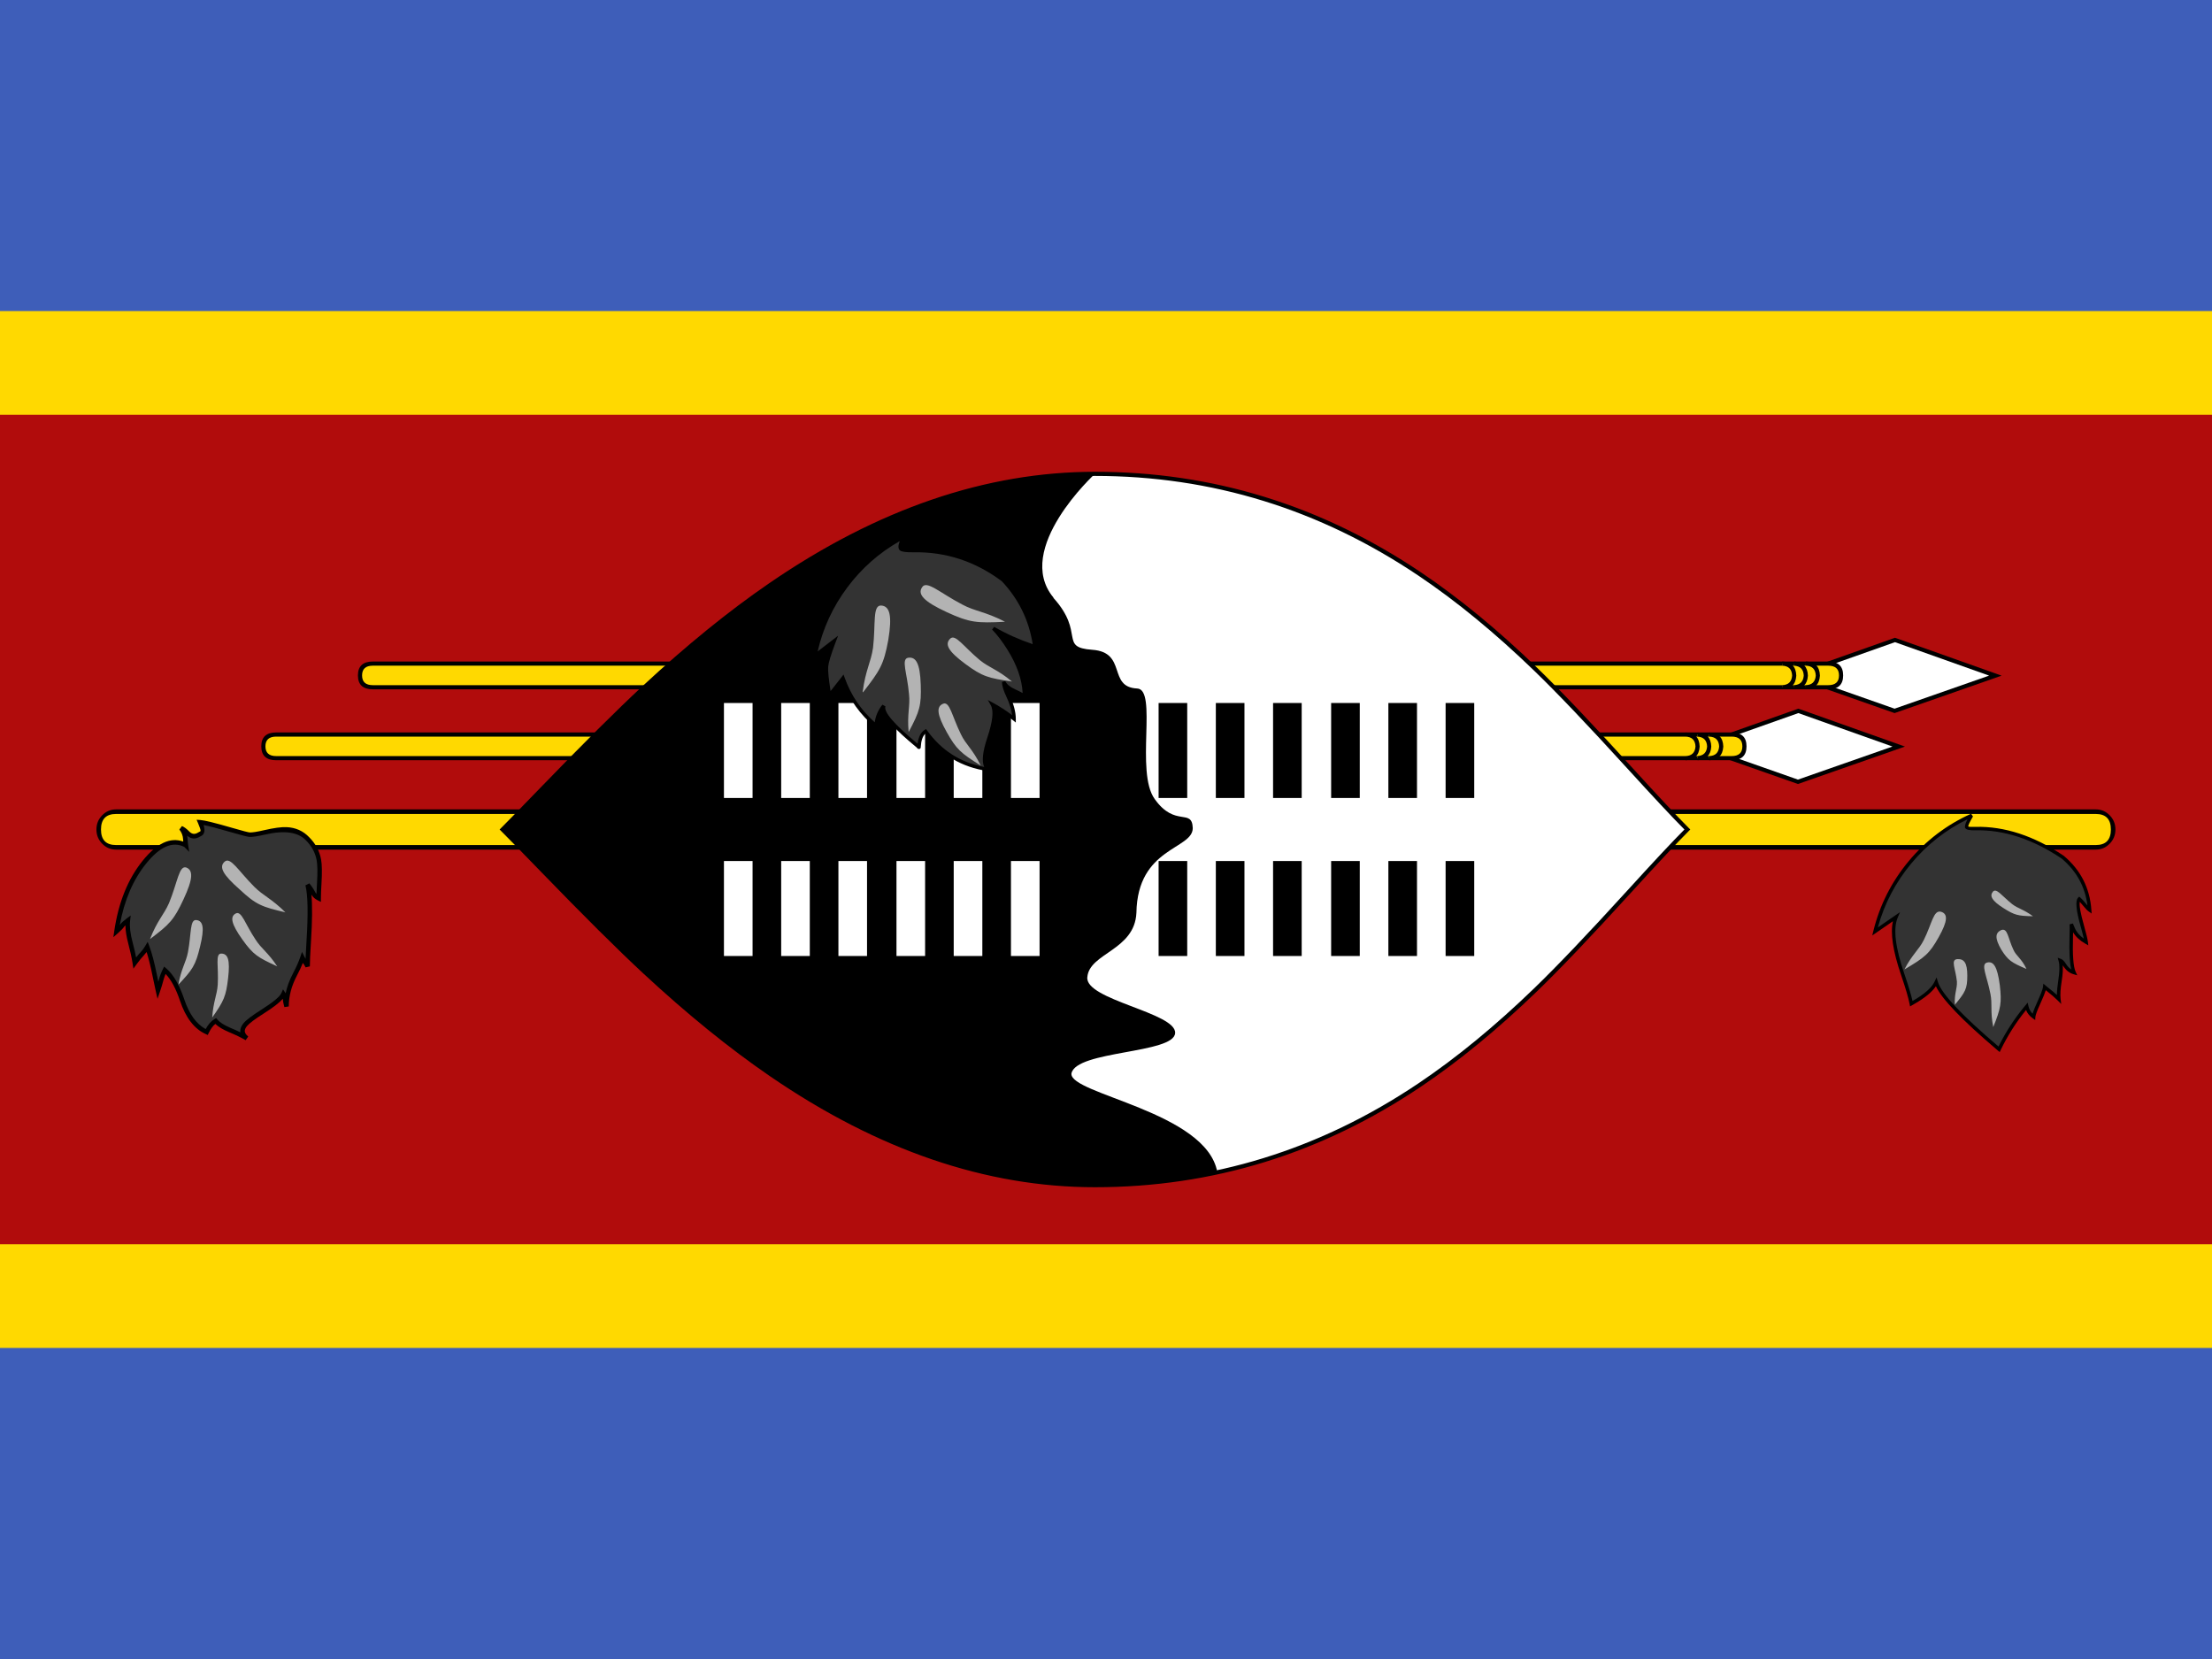
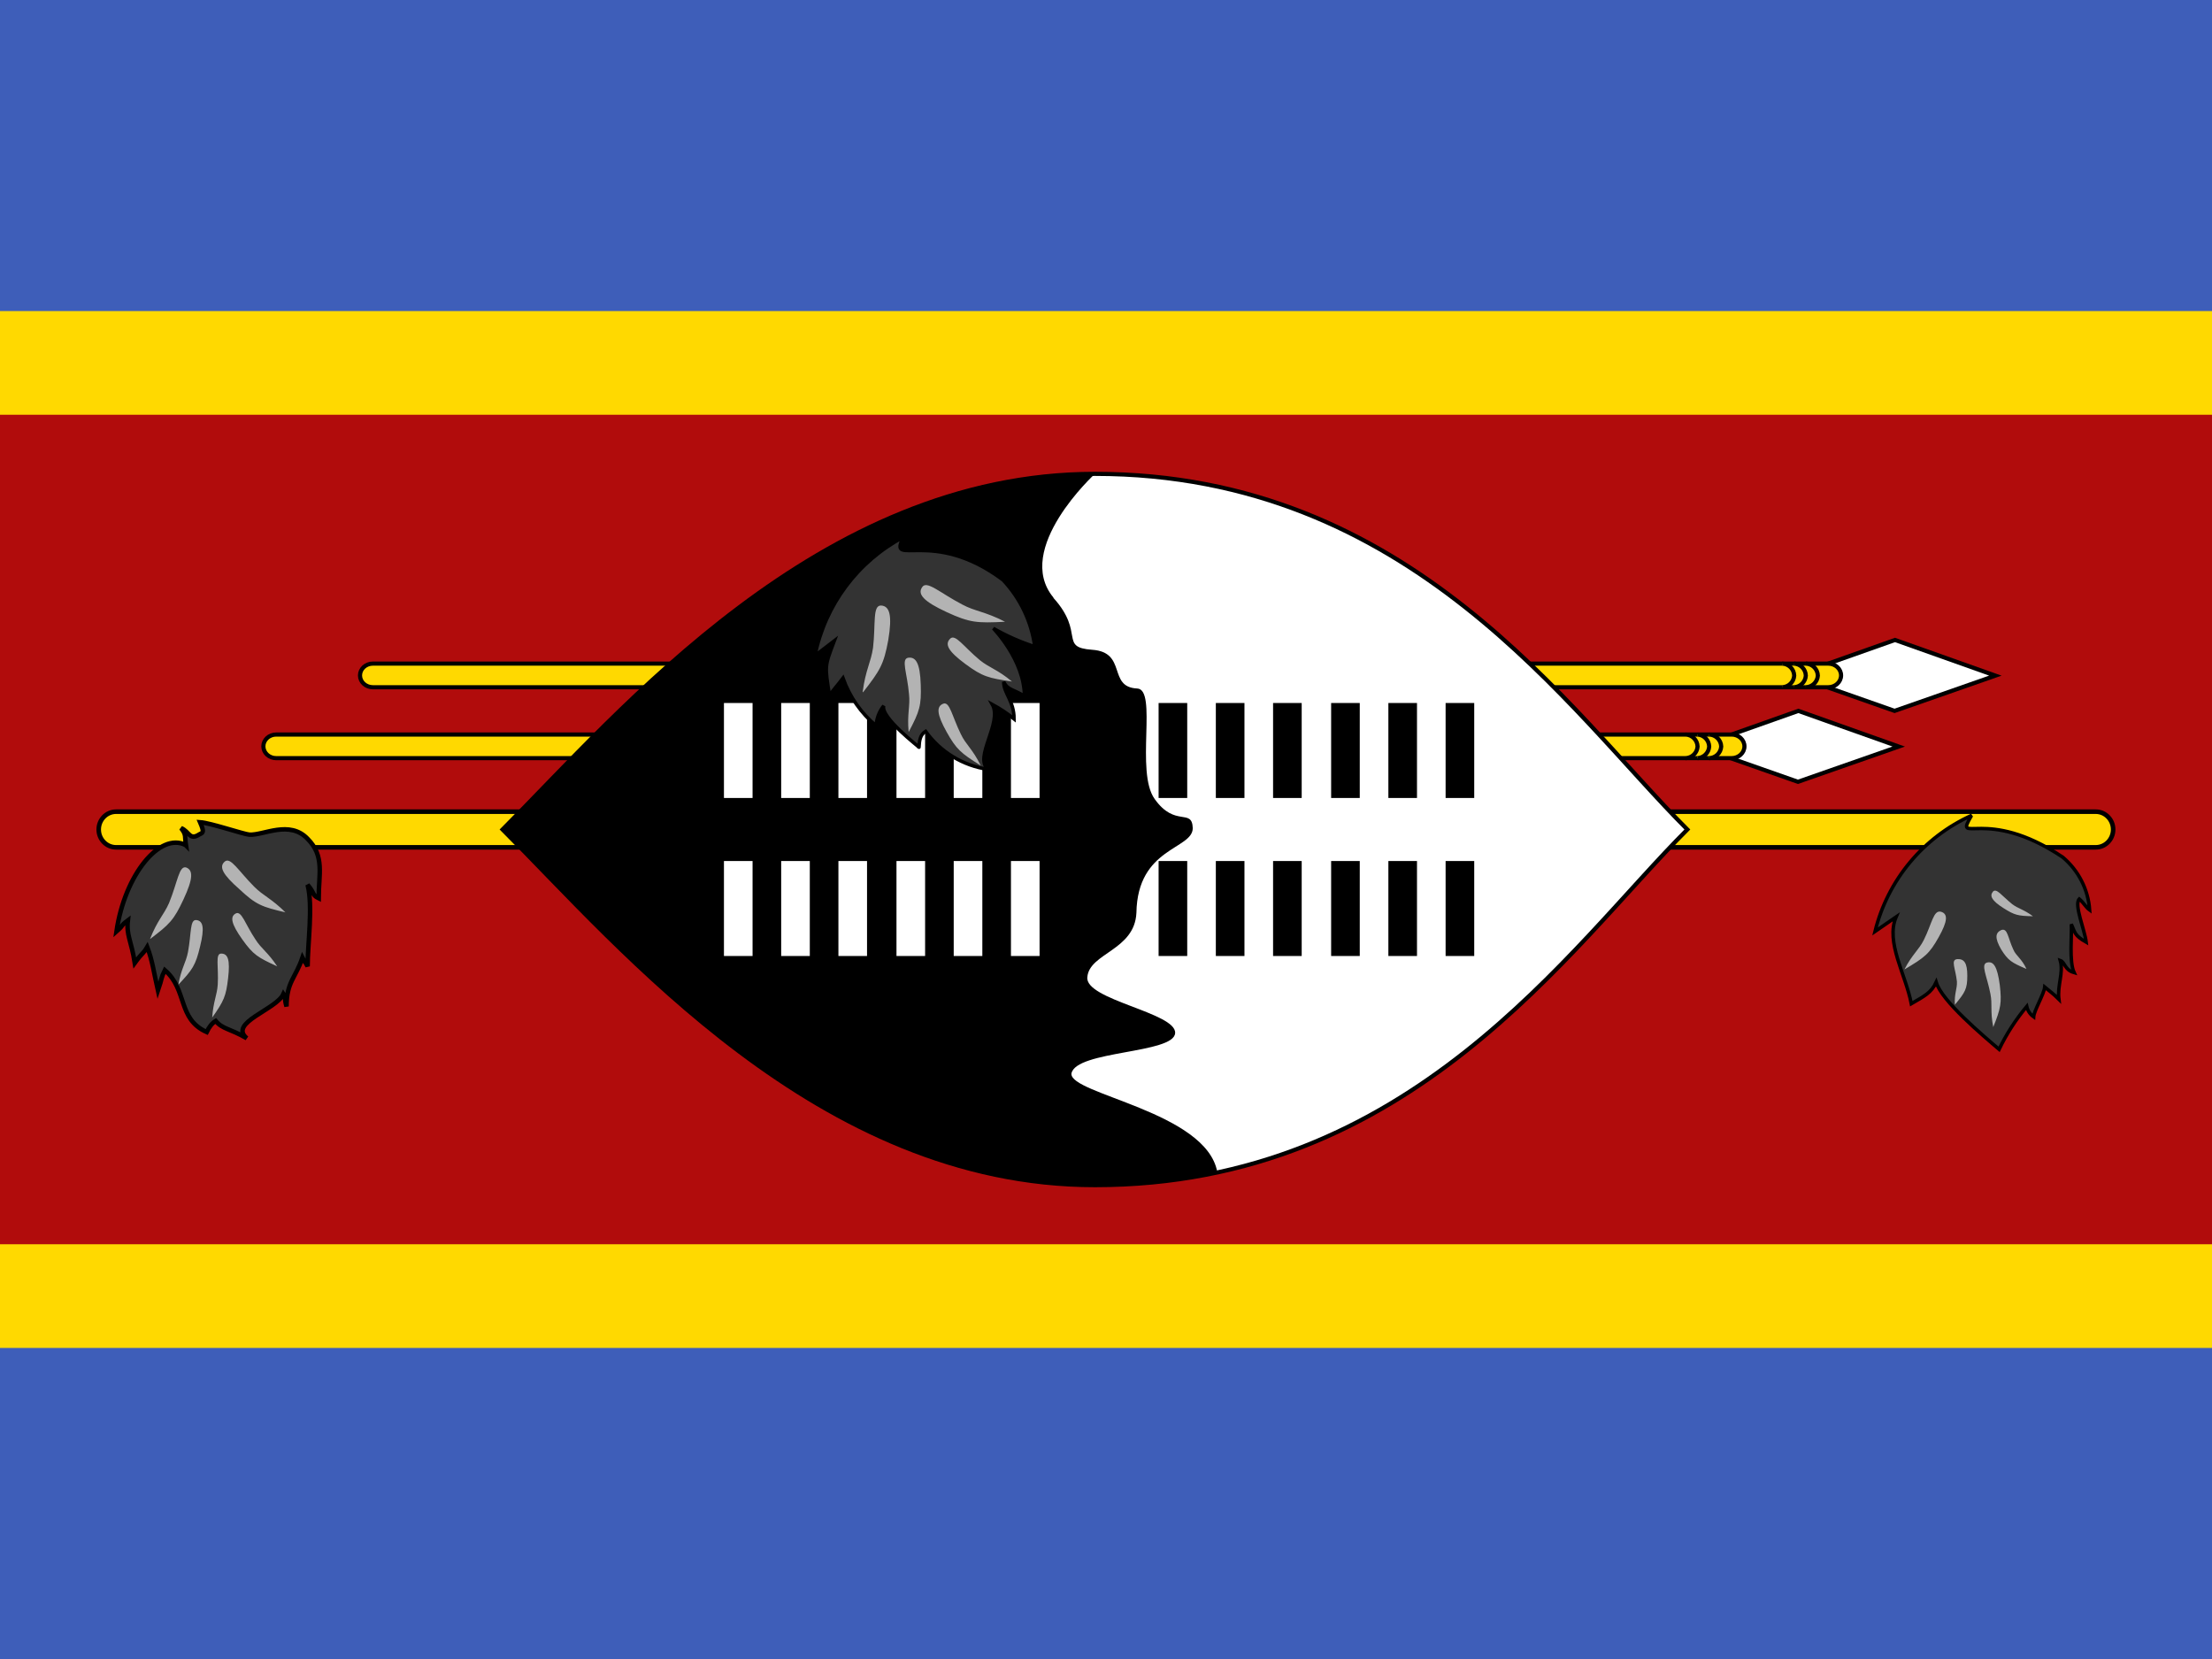
<svg xmlns="http://www.w3.org/2000/svg" id="flag-icons-sz" viewBox="0 0 640 480" width="16" height="12">
-   <defs />
-   <path fill="#3e5eb9" d="M0,0 L640,0 L640,480 L0,480 Z" />
-   <path fill="#ffd900" d="M0,90 L640,90 L640,390 L0,390 Z" />
-   <path fill="#b10c0c" d="M0,120 L640,120 L640,360 L0,360 Z" />
-   <path fill="#fff" d="M548.28,185.16 L519.12,195.48 L548.16,205.68 L577.32,195.48 Z" />
-   <path fill="#000" d="M548.28,184.523 L579.124,195.484 L548.16,206.316 L517.316,195.482 L548.08,184.594 Z M548.28,185.797 L520.924,195.478 L548.16,205.044 L575.516,195.476 L548.28,185.797 Z" />
-   <path fill="#ffd900" d="M107.88,192 L528.96,192 C531.015,192 532.68,193.531 532.68,195.42 L532.68,195.42 C532.68,197.309 531.015,198.84 528.96,198.84 L107.88,198.84 C105.826,198.84 104.16,197.309 104.16,195.42 L104.16,195.42 C104.16,193.531 105.826,192 107.88,192 Z" />
-   <path fill="#000" d="M107.88,191.4 L528.96,191.4 Q533.28,191.4 533.28,195.42 Q533.28,199.44 528.96,199.44 L107.88,199.44 Q103.56,199.44 103.56,195.42 Q103.56,191.4 107.88,191.4 Z M107.88,192.6 Q104.76,192.6 104.76,195.42 Q104.76,198.24 107.88,198.24 L528.96,198.24 Q532.08,198.24 532.08,195.42 Q532.08,192.6 528.96,192.6 Z" />
-   <path fill="#ffd900" d="M522.48,198.84 C524.332,198.782 525.837,197.329 525.96,195.48 C525.898,193.584 524.376,192.062 522.48,192 M519.12,198.84 C520.925,198.723 522.363,197.285 522.48,195.48 C522.422,193.628 520.969,192.123 519.12,192 M515.64,198.84 C517.492,198.782 518.997,197.329 519.12,195.48 C519.058,193.584 517.536,192.062 515.64,192" />
-   <path fill="#000" d="M515.621,198.24 Q518.326,198.156 518.519,195.47 Q518.413,192.691 515.62,192.6 L515.66,191.4 Q519.591,191.529 519.72,195.46 L519.721,195.49 L519.719,195.52 Q519.467,199.321 515.659,199.44 Z M522.461,198.24 Q525.166,198.156 525.359,195.47 Q525.253,192.691 522.46,192.6 L522.5,191.4 Q526.431,191.529 526.56,195.46 L526.561,195.49 L526.559,195.52 Q526.307,199.321 522.499,199.44 Z M519.081,198.241 Q521.697,198.072 521.879,195.47 Q521.781,192.778 519.08,192.599 L519.16,191.401 Q522.961,191.653 523.08,195.461 L523.081,195.49 L523.079,195.519 Q522.84,199.201 519.159,199.439 Z" />
-   <path fill="#fff" d="M520.32,205.68 L491.16,216 L520.2,226.2 L549.36,216 Z" />
-   <path fill="#000" d="M520.32,205.043 L551.164,216.004 L520.2,226.836 L489.356,216.002 L520.12,205.114 Z M520.32,206.317 L492.965,215.998 L520.2,225.564 L547.556,215.996 L520.32,206.317 Z" />
-   <path fill="#ffd900" d="M79.92,212.52 L501,212.52 C503.055,212.52 504.72,214.051 504.72,215.94 L504.72,215.94 C504.72,217.829 503.055,219.36 501,219.36 L79.92,219.36 C77.866,219.36 76.2,217.829 76.2,215.94 L76.2,215.94 C76.2,214.051 77.866,212.52 79.92,212.52 Z" />
-   <path fill="#000" d="M79.92,211.92 L501,211.92 Q505.32,211.92 505.32,215.94 Q505.32,219.96 501,219.96 L79.92,219.96 Q75.6,219.96 75.6,215.94 Q75.6,211.92 79.92,211.92 Z M79.92,213.12 Q76.8,213.12 76.8,215.94 Q76.8,218.76 79.92,218.76 L501,218.76 Q504.12,218.76 504.12,215.94 Q504.12,213.12 501,213.12 Z" />
-   <path fill="#ffd900" d="M494.52,219.36 C496.372,219.302 497.877,217.849 498,216 C497.938,214.104 496.416,212.582 494.52,212.52 M491.16,219.36 C492.965,219.243 494.403,217.805 494.52,216 C494.462,214.148 493.009,212.643 491.16,212.52 M487.68,219.36 C489.532,219.302 491.037,217.849 491.16,216 C491.098,214.104 489.576,212.582 487.68,212.52" />
-   <path fill="#000" d="M487.661,218.76 Q490.366,218.676 490.559,215.99 Q490.453,213.211 487.66,213.12 L487.7,211.92 Q491.631,212.049 491.76,215.98 L491.761,216.01 L491.759,216.04 Q491.507,219.841 487.699,219.96 Z M494.501,218.76 Q497.206,218.676 497.399,215.99 Q497.293,213.211 494.5,213.12 L494.54,211.92 Q498.471,212.049 498.6,215.98 L498.601,216.01 L498.599,216.04 Q498.347,219.841 494.539,219.96 Z M491.121,218.761 Q493.737,218.592 493.919,215.99 Q493.821,213.298 491.12,213.119 L491.2,211.921 Q495.001,212.173 495.12,215.981 L495.121,216.01 L495.119,216.039 Q494.88,219.721 491.199,219.959 Z" />
-   <path fill="#ffd900" d="M33.6,234.84 L606.36,234.84 C609.143,234.84 611.4,237.15 611.4,240 L611.4,240 C611.4,242.85 609.143,245.16 606.36,245.16 L33.6,245.16 C30.816,245.16 28.56,242.85 28.56,240 L28.56,240 C28.56,237.15 30.816,234.84 33.6,234.84 Z" />
-   <path fill="#000" d="M33.6,234.18 L606.36,234.18 Q608.726,234.18 610.396,235.89 Q612.06,237.594 612.06,240 Q612.06,242.406 610.396,244.11 Q608.726,245.82 606.36,245.82 L33.6,245.82 Q31.234,245.82 29.564,244.11 Q27.9,242.406 27.9,240 Q27.9,237.594 29.564,235.89 Q31.234,234.18 33.6,234.18 Z M33.6,235.5 Q29.22,235.5 29.22,240 Q29.22,244.5 33.6,244.5 L606.36,244.5 Q610.74,244.5 610.74,240 Q610.74,235.5 606.36,235.5 Z" />
-   <path fill="#fff" d="M488.2,240 C453.9,274.3 408.2,342.9 316.8,342.9 C236.8,342.9 179.7,274.3 145.4,240 C179.6,205.7 236.8,137.1 316.8,137.1 C408.2,137.1 453.9,205.7 488.2,240 Z" />
-   <path fill="#000" d="M488.624,240.424 Q483.32,245.728 471.753,258.433 Q454.661,277.207 444.665,286.859 Q427.629,303.309 411.104,314.418 Q367.846,343.5 316.8,343.5 Q269.621,343.5 222.756,311.367 Q205.118,299.273 186.15,281.672 Q175.104,271.422 156.458,252.165 Q148.554,244.002 144.976,240.424 L144.552,240.001 L144.975,239.576 Q148.472,236.069 156.191,228.085 Q174.821,208.814 185.877,198.541 Q204.867,180.893 222.538,168.76 Q269.52,136.5 316.8,136.5 Q367.846,136.5 411.104,165.582 Q427.628,176.691 444.665,193.141 Q454.661,202.793 471.753,221.567 Q483.32,234.272 488.624,239.576 L489.049,240 Z M487.353,240 Q482.002,234.607 470.866,222.375 Q453.8,203.63 443.831,194.004 Q426.871,177.628 410.435,166.578 Q367.48,137.7 316.8,137.7 Q269.892,137.7 223.217,169.749 Q205.619,181.833 186.693,199.42 Q175.662,209.671 157.054,228.919 Q149.778,236.445 146.247,239.999 Q149.859,243.626 157.32,251.33 Q175.944,270.564 186.966,280.792 Q205.87,298.334 223.435,310.377 Q269.992,342.3 316.8,342.3 Q367.48,342.3 410.435,313.422 Q426.871,302.372 443.831,285.996 Q453.8,276.37 470.866,257.625 Q482.002,245.393 487.353,240 Z" />
-   <path d="M304.8,173 C314,183.2 306.3,187.3 316,188 C326.2,188.7 320.4,198.8 329,199.2 C335,199.4 328.4,223.4 334.1,231.2 C340,239.5 344.9,233.7 345.1,239.6 C345.1,245.8 329.1,245.1 328.8,264.1 C328.3,275 315.2,275.7 314.6,282.7 C313.8,289.3 340.4,293 340,298.9 C339.7,304.9 311.3,303.9 310,310.6 C309.4,316.6 349,321.6 352.2,339.1 C346.2,341.1 329.5,342.8 316.8,342.9 C236.8,342.9 179.7,274.3 145.4,239.9 C179.7,205.7 236.8,137.1 316.8,137.1 C316.8,137.1 293.1,158.8 304.8,172.9 Z" />
-   <path id="sz-b" fill="#fff" d="M209.46,230.88 L209.46,203.4 L217.74,203.4 L217.74,230.88 Z M234.3,203.4 L234.3,230.88 L226.02,230.88 L226.02,203.4 Z M250.86,203.4 L250.86,230.88 L242.58,230.88 L242.58,203.4 Z" />
-   <path fill="#fff" d="M209.46,276.6 L209.46,249.12 L217.74,249.12 L217.74,276.6 Z M234.3,249.12 L234.3,276.6 L226.02,276.6 L226.02,249.12 Z M250.86,249.12 L250.86,276.6 L242.58,276.6 L242.58,249.12 Z" />
-   <path fill="#fff" d="M259.38,230.88 L259.38,203.4 L267.66,203.4 L267.66,230.88 Z M284.22,203.4 L284.22,230.88 L275.94,230.88 L275.94,203.4 Z M300.78,203.4 L300.78,230.88 L292.5,230.88 L292.5,203.4 Z" />
-   <path fill="#fff" d="M259.38,276.6 L259.38,249.12 L267.66,249.12 L267.66,276.6 Z M284.22,249.12 L284.22,276.6 L275.94,276.6 L275.94,249.12 Z M300.78,249.12 L300.78,276.6 L292.5,276.6 L292.5,249.12 Z" />
-   <path fill="#000" d="M335.22,230.88 L335.22,203.4 L343.5,203.4 L343.5,230.88 Z M360.06,203.4 L360.06,230.88 L351.78,230.88 L351.78,203.4 Z M376.62,203.4 L376.62,230.88 L368.34,230.88 L368.34,203.4 Z" />
-   <path fill="#000" d="M335.22,276.6 L335.22,249.12 L343.5,249.12 L343.5,276.6 Z M360.06,249.12 L360.06,276.6 L351.78,276.6 L351.78,249.12 Z M376.62,249.12 L376.62,276.6 L368.34,276.6 L368.34,249.12 Z" />
-   <path fill="#000" d="M385.14,230.88 L385.14,203.4 L393.42,203.4 L393.42,230.88 Z M409.98,203.4 L409.98,230.88 L401.7,230.88 L401.7,203.4 Z M426.54,203.4 L426.54,230.88 L418.26,230.88 L418.26,203.4 Z" />
-   <path fill="#000" d="M385.14,276.6 L385.14,249.12 L393.42,249.12 L393.42,276.6 Z M409.98,249.12 L409.98,276.6 L401.7,276.6 L401.7,249.12 Z M426.54,249.12 L426.54,276.6 L418.26,276.6 L418.26,249.12 Z" />
-   <path fill="#333" d="M570.4,236 C565.2,244.9 574.4,233 596.8,248 A22 22 0 0 1 604.6,263.3 C603.6,262.6 602.7,261 601.6,260.1 C600,261.7 603.2,269.1 603.6,272.6 C600.1,270.6 600.4,269.8 599.3,267.4 C599.5,270.2 598.6,278.2 600.1,281.4 C597.3,280.6 597.5,278.4 596.1,277.9 C597.1,281.4 595.2,285.1 595.7,289.1 C594.1,287.5 592.3,286.2 591.6,285.6 C591.4,287.6 588.5,292.4 588.4,294.2 A5 5 0 0 1 586.4,291.2 A59 59 0 0 0 578.4,303.6 C573.7,299.6 561.8,289.6 560.2,284.2 C558.8,287.2 556.8,288.2 553,290.4 C551.4,282 545.5,272.6 548.6,265.3 L542.5,269.5 A50 50 0 0 1 570.5,235.9 Z" />
-   <path fill="#000" d="M570.799,236.308 Q569.348,238.798 569.49,239.131 Q569.555,239.285 571.552,239.236 Q584.157,238.932 597.078,247.585 L597.101,247.6 L597.121,247.617 Q604.427,253.75 605.099,263.265 L605.173,264.311 L604.313,263.71 Q603.736,263.306 602.692,262.02 Q602.14,261.339 601.743,260.924 Q601.445,262.432 602.961,267.781 Q603.952,271.28 604.097,272.543 L604.209,273.524 L603.352,273.034 Q600.939,271.655 599.81,269.74 Q599.799,270.31 599.779,271.005 Q599.547,279.042 600.553,281.188 L601.019,282.183 L599.963,281.881 Q598.119,281.354 596.902,279.414 Q596.863,279.352 596.824,279.293 Q596.942,281.093 596.512,283.834 Q595.975,287.266 596.196,289.038 L596.377,290.484 L595.346,289.454 Q594.2,288.308 592.075,286.626 Q591.978,286.549 591.907,286.493 Q591.528,287.744 590.425,290.166 Q588.944,293.419 588.899,294.228 L588.849,295.128 L588.112,294.609 Q586.78,293.67 586.197,292.231 Q581.843,297.584 578.851,303.816 L578.57,304.401 L578.076,303.981 L577.656,303.624 Q562.752,290.95 560.115,285.354 Q558.431,287.847 553.967,290.419 Q553.488,290.695 553.25,290.833 L552.641,291.186 L552.509,290.494 Q551.998,287.812 550.076,282.204 Q546.497,271.765 547.684,266.538 L541.699,270.659 L542.015,269.38 Q544.802,258.09 552.247,249.156 Q559.692,240.222 570.295,235.444 L570.854,236.253 L570.799,236.308 Z M569.263,237.033 Q559.801,241.653 553.015,249.796 Q546.147,258.038 543.322,268.327 L549.732,263.914 L549.06,265.495 Q547.038,270.258 551.022,281.88 Q552.739,286.89 553.349,289.621 Q553.407,289.588 553.468,289.552 Q558.505,286.651 559.747,283.989 L560.305,282.793 L560.679,284.058 Q562.188,289.15 578.233,302.801 Q581.403,296.375 586.017,290.879 L586.668,290.103 L586.888,291.091 Q587.179,292.398 588.088,293.293 Q588.452,292.087 589.515,289.752 Q591.011,286.465 591.102,285.55 L591.198,284.597 L591.925,285.22 Q592.107,285.376 592.696,285.842 Q594.128,286.975 595.132,287.878 Q595.131,286.188 595.524,283.68 Q596.129,279.82 595.619,278.037 L595.352,277.102 L596.268,277.429 Q597.002,277.691 597.749,278.882 Q598.411,279.938 599.271,280.484 Q598.586,277.658 598.779,270.976 Q598.859,268.238 598.801,267.436 L599.755,267.192 Q599.965,267.65 600.267,268.409 Q600.988,270.214 602.91,271.571 Q602.633,270.291 601.999,268.054 Q599.998,260.995 601.246,259.746 L601.566,259.426 L601.917,259.713 Q602.485,260.178 603.469,261.39 Q603.738,261.721 603.969,261.986 Q602.936,253.816 596.499,248.4 Q583.853,239.939 571.576,240.236 Q568.9,240.301 568.57,239.522 Q568.31,238.912 569.263,237.033 Z" />
-   <path fill="#b3b3b3" d="M551,280.5 C553.2,276.2 555.2,274.8 556.6,272 C559,267.2 559.4,263.2 561.6,263.8 C563.6,264.4 563.6,266.4 560.9,271.2 C558.2,276 556.9,277 551,280.5 M565.6,290.7 C565.4,287.5 566.3,286.1 566.2,284 C565.8,280.2 564.3,277.7 566.3,277.5 C568.3,277.4 569.2,278.6 569.2,282.3 C569.2,286.1 568.6,287.1 565.6,290.7 M576.7,297.1 C575.8,292.6 576.5,290.6 575.9,287.6 C574.9,282.4 573,279 574.9,278.5 C576.8,278 577.9,279.7 578.6,285 C579.2,290.2 578.9,291.7 576.7,297.2 Z M588.2,265.1 C585.5,263.1 583.9,262.9 582.2,261.6 C579.2,259.2 577.6,256.8 576.6,258 C575.6,259.2 576.3,260.6 579.6,262.7 C582.9,264.8 583.8,265 588.2,265.1 M586.3,280.3 C584.9,277.3 583.3,276.6 582.5,274.7 C580.9,271.3 580.9,268.4 579,269.1 C577.3,269.9 577.1,271.4 579,274.7 C581,277.9 582,278.5 586.2,280.3 Z" />
-   <path fill="#333" d="M53.8,244.6 C53.4,242 54,241.6 52.4,239.6 C54.8,240.6 54.8,243.3 57.7,241.4 C58.7,240.9 59.2,240.9 57.9,237.9 C60.9,238.1 70.6,241.4 72.2,241.5 C76.3,241.7 83.8,237.2 89,242.7 C94,247.7 92.2,253 92.2,259.9 C90.2,258.9 91.2,258.6 89,256 C90.6,262.2 89,273.1 89,279.6 C88.2,278 88.3,278.7 87.5,277.1 C85.5,283 82.9,284.1 82.9,291.2 C82.1,288.4 82.9,289 82,287.6 C80,292.1 66,295.9 71.4,300.4 C66.6,297.6 64.4,297.8 62.4,295.4 Q60.9,296.3 59.8,298.6 C51.3,294.8 54.3,286.4 47.7,280.7 C46.5,283.1 47,282.8 45.7,286.6 C44.5,281.3 44.1,277.9 42.6,274 C41.3,276.2 41.4,275.3 39,278.6 C38,272.2 36.5,270.6 37,266.3 C34.6,268.1 36.2,267.3 33.7,269.5 C36.1,253 46.3,240.7 53.7,244.5 Z" />
-   <path fill="#000" d="M81.84,288.972 Q80.341,290.68 76.396,293.177 Q72.488,295.65 71.481,296.855 Q70.788,297.684 70.821,298.353 Q70.858,299.102 71.816,299.901 L71.072,300.961 Q69.111,299.817 66.332,298.658 Q63.628,297.53 62.308,296.253 Q61.236,297.103 60.386,298.88 L60.113,299.452 L59.535,299.193 Q54.567,296.972 52.059,289.499 Q50.311,284.293 47.909,281.794 Q47.516,282.713 47.278,283.626 Q46.873,285.179 46.315,286.81 L45.573,288.981 L45.066,286.744 Q44.713,285.185 44.167,282.503 Q43.265,278.07 42.42,275.45 Q42.051,275.947 41.659,276.362 Q40.677,277.399 39.526,278.982 L38.601,280.254 L38.358,278.7 Q37.968,276.204 37.106,272.965 Q36.316,269.993 36.283,267.73 Q36.021,267.98 35.891,268.164 Q35.382,268.885 34.129,269.988 L32.802,271.156 L33.057,269.406 Q34.869,256.946 41.32,248.979 Q47.404,241.464 53.021,243.495 Q52.995,243.171 52.976,242.815 Q52.892,241.255 51.892,240.006 L52.65,239 Q53.626,239.407 54.754,240.575 Q55.924,241.787 57.344,240.856 L57.375,240.836 L57.409,240.819 Q57.475,240.786 57.598,240.726 Q58.02,240.522 58.029,240.433 Q58.08,239.951 57.304,238.158 L56.88,237.181 L57.943,237.251 Q59.74,237.371 67.099,239.501 Q71.633,240.813 72.241,240.851 Q73.341,240.905 76.382,240.203 Q80.648,239.22 82.899,239.317 Q86.853,239.488 89.466,242.247 Q92.228,245.013 92.899,248.659 Q93.303,250.859 93.017,255.632 Q92.85,258.412 92.85,259.9 L92.85,260.952 L91.909,260.481 Q90.712,259.883 90.105,258.848 Q90.539,263.598 89.971,272.529 Q89.65,277.588 89.65,279.6 L88.419,279.891 Q88.047,279.148 87.737,278.749 Q87.684,278.681 87.63,278.606 Q86.956,280.27 85.882,282.316 Q83.55,286.758 83.55,291.2 L82.275,291.379 Q81.876,289.982 81.84,288.972 Z M54.744,246.464 L53.314,245.033 Q48.229,242.511 42.33,249.797 Q36.617,256.853 34.663,267.631 Q34.756,267.517 34.828,267.415 Q35.275,266.781 36.61,265.78 L37.82,264.872 L37.646,266.375 Q37.358,268.853 38.362,272.63 Q38.997,275.018 39.383,277.018 Q40.079,276.14 40.714,275.468 Q41.415,274.728 42.04,273.669 L42.724,272.512 L43.207,273.767 Q44.287,276.576 45.441,282.244 Q45.641,283.225 45.815,284.055 Q45.922,283.674 46.02,283.298 Q46.396,281.854 47.119,280.409 L47.492,279.662 L48.125,280.208 Q51.204,282.867 53.291,289.086 Q55.47,295.58 59.511,297.735 Q60.602,295.721 62.066,294.843 L62.543,294.556 L62.899,294.984 Q63.964,296.262 66.832,297.458 Q68.299,298.07 69.549,298.68 Q69.529,298.549 69.522,298.417 Q69.464,297.24 70.484,296.021 Q71.621,294.661 75.701,292.078 Q80.706,288.911 81.406,287.336 L81.895,286.235 L82.547,287.249 Q82.598,287.328 82.645,287.407 Q83.239,284.553 84.731,281.712 Q86.197,278.918 86.884,276.891 L87.385,275.416 L88.081,276.809 Q88.249,277.145 88.404,277.41 Q88.483,275.46 88.674,272.447 Q89.444,260.323 88.371,256.162 L89.496,255.58 Q90.503,256.77 91.145,258.042 Q91.313,258.375 91.571,258.65 Q91.61,257.37 91.719,255.554 Q91.996,250.939 91.62,248.894 Q91.022,245.642 88.54,243.16 L88.534,243.153 L88.528,243.147 Q85.105,239.526 76.675,241.47 Q73.458,242.212 72.159,242.149 Q71.409,242.102 66.738,240.75 Q61.152,239.133 58.895,238.701 Q59.663,241.171 58.164,241.896 Q58.077,241.939 58.023,241.965 Q55.921,243.321 54.151,241.793 Q54.248,242.257 54.274,242.745 Q54.33,243.768 54.442,244.501 Z" />
-   <path fill="#b3b3b3" d="M43.4,271.7 C45.5,266.3 47.4,264.7 48.9,261.3 C51.4,255.2 51.8,250.3 53.9,251 C55.9,251.8 55.9,254.2 53.1,260.2 C50.3,266.2 49.1,267.4 43.4,271.7 M51.6,285 C52.4,280.2 53.8,278.6 54.4,275.4 C55.4,270 54.9,266 56.8,266.2 C58.8,266.4 59.2,268.5 57.9,273.8 C56.6,279.3 55.7,280.6 51.5,285 Z M61.4,294.4 C61.7,289.8 62.8,287.9 63,284.9 C63.3,279.7 62.2,275.9 64,275.9 C66,275.9 66.6,277.8 66,283 C65.4,288.2 64.8,289.6 61.4,294.4 M82.6,264 C78.6,260 76.2,259.2 73.6,256.6 C69,252 66.7,247.8 65,249.3 C63.3,250.8 64.4,253 69.3,257.3 C74.1,261.8 75.8,262.4 82.7,264 Z M80.2,279.6 C77.6,275.6 75.6,274.5 73.9,271.8 C70.9,267.3 69.9,263.4 68.2,264.3 C66.5,265.2 66.9,267.3 70.1,271.8 C73.3,276.3 74.6,277 80.2,279.6" />
-   <path fill="#333" d="M261.4,155.4 C256.6,164.6 269.7,152.4 290.2,167.8 A35 35 0 0 1 299.4,187.1 A62 62 0 0 1 287.4,181.8 C287.4,181.8 296.4,191 296.4,201.4 C293.2,199.4 291.6,199.7 290.4,197.3 C290.4,200.6 293.4,202.8 293.4,208 A42 42 0 0 0 287.1,203.8 C290.1,209.1 281.6,219.3 285.9,222.6 A27 27 0 0 1 267.8,211.6 C266.2,212.6 266,214.3 265.9,216.2 C266.2,216.3 254.6,207.5 255.7,204.2 A10 10 0 0 0 253.5,210 A32 32 0 0 1 243.9,196.2 C242.1,198.6 241.9,198.6 240,201.2 C238.6,192.5 238.6,192.8 241.4,185.4 L235.8,189.7 A50 50 0 0 1 261.4,155.4 Z" />
-   <path fill="#000" d="M261.843,155.631 Q260.57,158.073 261.028,158.492 Q261.409,158.841 264.351,158.792 Q278.723,158.553 290.5,167.4 L290.535,167.426 L290.564,167.457 Q298.369,175.749 299.895,187.033 L300.002,187.818 L299.247,187.576 Q294.263,185.98 289.631,183.587 Q290.979,185.283 292.324,187.435 Q296.9,194.757 296.9,201.4 L296.9,202.302 L296.135,201.824 Q295.03,201.134 293.343,200.374 Q292.093,199.812 291.252,199.111 Q291.549,200.024 292.098,201.185 Q293.9,204.993 293.9,208 L293.9,209.045 L293.086,208.389 Q290.674,206.445 288.006,204.885 Q288.586,207.845 286.6,213.772 Q284.271,220.72 286.204,222.203 L287.721,223.367 L285.829,223.095 Q274.479,221.46 267.697,212.308 Q266.573,213.362 266.406,216.106 Q266.462,216.332 266.275,216.537 Q266.055,216.779 265.742,216.674 L265.381,216.554 L265.389,216.404 Q265.257,216.294 264.93,216.024 Q256.467,209.028 255.316,205.617 Q254.113,207.614 253.999,210.024 L253.952,211.031 L253.179,210.383 Q246.748,204.997 243.747,197.225 Q243.152,197.994 242.496,198.793 Q241.421,200.103 240.404,201.495 L239.697,202.462 L239.506,201.279 L239.481,201.124 L239.457,200.971 Q238.459,194.772 238.621,192.839 Q238.765,191.116 240.32,186.86 L235.046,190.909 L235.31,189.601 Q237.553,178.472 244.344,169.373 Q251.134,160.275 261.166,154.958 L262.588,154.205 Z M265.488,215.187 Q265.864,212.22 267.535,211.176 L267.933,210.927 L268.206,211.309 Q274.425,219.988 284.753,221.905 Q283.647,219.435 285.651,213.454 Q288.009,206.42 286.665,204.046 L285.805,202.527 L287.339,203.361 Q290.23,204.932 292.84,206.925 Q292.579,204.54 291.194,201.612 Q289.9,198.876 289.9,197.3 L290.847,197.076 Q291.543,198.467 293.754,199.462 Q294.954,200.003 295.879,200.515 Q295.593,194.552 291.476,187.965 Q289.255,184.411 287.043,182.15 L287.649,181.367 Q292.973,184.428 298.789,186.374 Q297.149,175.929 289.865,168.174 Q278.376,159.559 264.368,159.792 Q261.028,159.848 260.352,159.23 Q259.578,158.52 260.319,156.563 Q251.351,161.656 245.145,169.971 Q238.895,178.345 236.575,188.474 L242.49,183.933 L241.868,185.577 Q241.796,185.768 241.674,186.089 Q239.768,191.12 239.617,192.922 Q239.477,194.602 240.308,199.951 Q241.003,199.036 241.724,198.158 Q242.678,196.995 243.5,195.9 L244.059,195.155 L244.371,196.032 Q247.085,203.655 253.091,208.987 Q253.478,206.163 255.311,203.886 L256.174,204.358 Q255.36,206.802 265.488,215.187 Z M265.405,216.089 Q265.384,216.168 265.397,216.25 L265.401,216.174 Q265.403,216.133 265.405,216.089 Z" />
-   <path fill="#b3b3b3" d="M249.6,200.2 C250.4,193.9 252,191.6 252.6,187.4 C253.4,180.4 252.4,175 255,175.2 C257.4,175.4 258.2,178 257,185.2 C255.7,192.3 254.6,194 249.7,200.3 Z M262.9,211.8 C262.4,206.6 263.4,204.2 263,200.8 C262.5,194.8 260.6,190.6 262.8,190.3 C265,190 266.2,191.9 266.4,198.1 C266.6,204.1 266.1,205.8 262.9,211.8 M283.7,221.4 C281.4,216.7 279.4,215.4 278,212.4 C275.4,207.1 274.8,202.9 272.9,203.6 C270.9,204.4 271,206.6 273.9,211.8 C276.7,216.8 278,217.9 283.6,221.4 Z M290.8,179.9 C285,176.9 282.1,176.9 278.4,174.9 C271.9,171.5 268.1,167.8 266.8,169.9 C265.4,171.9 267.2,174 273.9,177.1 C280.6,180.2 282.7,180.3 290.7,179.9 Z M292.8,197.2 C288.8,193.8 286.2,193.2 283.5,191 C278.7,187 276.4,183.3 274.9,184.8 C273.3,186.4 274.3,188.4 279.3,192.1 C284.3,195.8 286,196.2 292.9,197.2 Z" />
+   <path fill="#3e5eb9" d="M0,0h640v480H0Z" />
+   <path fill="#ffd900" d="M0,90h640v300H0Z" />
+   <path fill="#b10c0c" d="M0,120h640v240H0Z" />
+   <g fill="#ffd900" stroke="#000" transform="translate(-43.2)scale(1.2)">
+     <g id="sz-a">
+       <path fill="#fff" d="m492.9,154.3l-24.3,8.6l24.2,8.5l24.3,-8.5z" />
+       <rect width="357.1" height="5.7" x="122.8" y="160" rx="3.1" ry="2.9" />
+       <path d="M471.4,165.7a3 3 0 0 0 2.9,-2.8a3 3 0 0 0 -2.9,-2.9m-2.8,5.7a3 3 0 0 0 2.8,-2.8a3 3 0 0 0 -2.8,-2.9m-2.9,5.7a3 3 0 0 0 2.9,-2.8a3 3 0 0 0 -2.9,-2.9" />
+     </g>
+     <g transform="translate(-23.3, 17.1)">
+       <path fill="#fff" d="m492.9,154.3l-24.3,8.6l24.2,8.5l24.3,-8.5z" />
+       <rect width="357.1" height="5.7" x="122.8" y="160" rx="3.1" ry="2.9" />
+       <path d="M471.4,165.7a3 3 0 0 0 2.9,-2.8a3 3 0 0 0 -2.9,-2.9m-2.8,5.7a3 3 0 0 0 2.8,-2.8a3 3 0 0 0 -2.8,-2.9m-2.9,5.7a3 3 0 0 0 2.9,-2.8a3 3 0 0 0 -2.9,-2.9" />
+     </g>
+     <rect width="485.7" height="8.6" x="59.8" y="195.7" stroke-width="1.1" rx="4.2" ry="4.3" />
+   </g>
+   <path fill="#fff" stroke="#000" stroke-width="1.2" d="M488.2,240c-34.3,34.3 -80,102.9 -171.4,102.9c-80,0 -137.1,-68.6 -171.4,-102.9c34.2,-34.3 91.4,-102.9 171.4,-102.9c91.4,0 137.1,68.6 171.4,102.9z" />
+   <path d="M304.8,173c9.2,10.2 1.5,14.3 11.2,15c10.2,0.7 4.4,10.8 13,11.2c6,0.2 -0.6,24.2 5.1,32c5.9,8.3 10.8,2.5 11,8.4c0,6.2 -16,5.5 -16.3,24.5c-0.5,10.9 -13.6,11.6 -14.2,18.6c-0.8,6.6 25.8,10.3 25.4,16.2c-0.3,6 -28.7,5 -30,11.7c-0.6,6 39,11 42.2,28.5c-6,2 -22.7,3.7 -35.4,3.8c-80,0 -137.1,-68.6 -171.4,-103c34.3,-34.2 91.4,-102.8 171.4,-102.8c0,0 -23.7,21.7 -12,35.8z" />
+   <g stroke="#fff" transform="translate(-43.2)scale(1.2)">
+     <g id="sz-d" stroke-width="6.9">
+       <g id="sz-c">
+         <path id="sz-b" d="M214,192.4v-22.9m13.8,0v22.9m13.8,-22.9v22.9" />
+         <path d="M214,192.4v-22.9m13.8,0v22.9m13.8,-22.9v22.9" transform="translate(0, 38.1)" />
+       </g>
+       <g transform="translate(41.6, 0)">
+         <path d="M214,192.4v-22.9m13.8,0v22.9m13.8,-22.9v22.9" />
+         <path d="M214,192.4v-22.9m13.8,0v22.9m13.8,-22.9v22.9" transform="translate(0, 38.1)" />
+       </g>
+     </g>
+   </g>
+   <g stroke-width="6.9" stroke="#000" transform="matrix(1.2 0 0 1.2 82.56 0)">
+     <g>
+       <path d="M214,192.4v-22.9m13.8,0v22.9m13.8,-22.9v22.9" />
+       <path d="M214,192.4v-22.9m13.8,0v22.9m13.8,-22.9v22.9" transform="translate(0, 38.1)" />
+     </g>
+     <g transform="translate(41.6, 0)">
+       <path d="M214,192.4v-22.9m13.8,0v22.9m13.8,-22.9v22.9" />
+       <path d="M214,192.4v-22.9m13.8,0v22.9m13.8,-22.9v22.9" transform="translate(0, 38.1)" />
+     </g>
+   </g>
+   <g fill="#a70000">
+     <path fill="#333" stroke="#000" d="M570.4,236c-5.2,8.9 4,-3 26.4,12a22 22 0 0 1 7.8,15.3c-1,-0.7 -1.9,-2.3 -3,-3.2c-1.6,1.6 1.6,9 2,12.5c-3.5,-2 -3.2,-2.8 -4.3,-5.2c0.2,2.8 -0.7,10.8 0.8,14c-2.8,-0.8 -2.6,-3 -4,-3.5c1,3.5 -0.9,7.2 -0.4,11.2c-1.6,-1.6 -3.4,-2.9 -4.1,-3.5c-0.2,2 -3.1,6.8 -3.2,8.6a5 5 0 0 1 -2,-3a59 59 0 0 0 -8,12.4c-4.7,-4 -16.6,-14 -18.2,-19.4c-1.4,3 -3.4,4 -7.2,6.2c-1.6,-8.4 -7.5,-17.8 -4.4,-25.1l-6.1,4.2a50 50 0 0 1 28,-33.6z" />
+     <path fill="#b3b3b3" d="M551,280.5c2.2,-4.3 4.2,-5.7 5.6,-8.5c2.4,-4.8 2.8,-8.8 5,-8.2c2,0.6 2,2.6 -0.7,7.4s-4,5.8 -9.9,9.3m14.6,10.2c-0.2,-3.2 0.7,-4.6 0.6,-6.7c-0.4,-3.8 -1.9,-6.3 0.1,-6.5c2,-0.1 2.9,1.1 2.9,4.8c0,3.8 -0.6,4.8 -3.6,8.4m11.1,6.4c-0.9,-4.5 -0.2,-6.5 -0.8,-9.5c-1,-5.2 -2.9,-8.6 -1,-9.1s3,1.2 3.7,6.5c0.6,5.2 0.3,6.7 -1.9,12.2zm11.5,-32c-2.7,-2 -4.3,-2.2 -6,-3.5c-3,-2.4 -4.6,-4.8 -5.6,-3.6s-0.3,2.6 3,4.7s4.2,2.3 8.6,2.4m-1.9,15.2c-1.4,-3 -3,-3.7 -3.8,-5.6c-1.6,-3.4 -1.6,-6.3 -3.5,-5.6c-1.7,0.8 -1.9,2.3 0,5.6c2,3.2 3,3.8 7.2,5.6z" />
+     <path fill="#333" stroke="#000" stroke-width="1.3" d="M53.8,244.6c-0.4,-2.6 0.2,-3 -1.4,-5c2.4,1 2.4,3.7 5.3,1.8c1,-0.5 1.5,-0.5 0.2,-3.5c3,0.2 12.7,3.5 14.3,3.6c4.1,0.2 11.6,-4.3 16.8,1.2c5,5 3.2,10.3 3.2,17.2c-2,-1 -1,-1.3 -3.2,-3.9c1.6,6.2 0,17.1 0,23.6c-0.8,-1.6 -0.7,-0.9 -1.5,-2.5c-2,5.9 -4.6,7 -4.6,14.1c-0.8,-2.8 0,-2.2 -0.9,-3.6c-2,4.5 -16,8.3 -10.6,12.8c-4.8,-2.8 -7,-2.6 -9,-5q-1.5,0.9 -2.6,3.2c-8.5,-3.8 -5.5,-12.2 -12.1,-17.9c-1.2,2.4 -0.7,2.1 -2,5.9c-1.2,-5.3 -1.6,-8.7 -3.1,-12.6c-1.3,2.2 -1.2,1.3 -3.6,4.6c-1,-6.4 -2.5,-8 -2,-12.3c-2.4,1.8 -0.8,1 -3.3,3.2c2.4,-16.5 12.6,-28.8 20,-25z" />
+     <path fill="#b3b3b3" d="M43.4,271.7c2.1,-5.4 4,-7 5.5,-10.4c2.5,-6.1 2.9,-11 5,-10.3c2,0.8 2,3.2 -0.8,9.2s-4,7.2 -9.7,11.5m8.2,13.3c0.8,-4.8 2.2,-6.4 2.8,-9.6c1,-5.4 0.5,-9.4 2.4,-9.2c2,0.2 2.4,2.3 1.1,7.6c-1.3,5.5 -2.2,6.8 -6.4,11.2zm9.8,9.4c0.3,-4.6 1.4,-6.5 1.6,-9.5c0.3,-5.2 -0.8,-9 1,-9c2,0 2.6,1.9 2,7.1s-1.2,6.6 -4.6,11.4M82.6,264c-4,-4 -6.4,-4.8 -9,-7.4c-4.6,-4.6 -6.9,-8.8 -8.6,-7.3s-0.6,3.7 4.3,8c4.8,4.5 6.5,5.1 13.4,6.7zm-2.4,15.6c-2.6,-4 -4.6,-5.1 -6.3,-7.8c-3,-4.5 -4,-8.4 -5.7,-7.5s-1.3,3 1.9,7.5s4.5,5.2 10.1,7.8" />
+     <path fill="#333" stroke="#000" d="M261.4,155.4c-4.8,9.2 8.3,-3 28.8,12.4a35 35 0 0 1 9.2,19.3a62 62 0 0 1 -12,-5.3s9,9.2 9,19.6c-3.2,-2 -4.8,-1.7 -6,-4.1c0,3.3 3,5.5 3,10.7a42 42 0 0 0 -6.3,-4.2c3,5.3 -5.5,15.5 -1.2,18.8a27 27 0 0 1 -18.1,-11c-1.6,1 -1.8,2.7 -1.9,4.6c0.3,0.1 -11.3,-8.7 -10.2,-12a10 10 0 0 0 -2.2,5.8a32 32 0 0 1 -9.6,-13.8c-1.8,2.4 -2,2.4 -3.9,5c-1.4,-8.7 -1.4,-8.4 1.4,-15.8l-5.6,4.3a50 50 0 0 1 25.6,-34.3z" />
+     <path fill="#b3b3b3" d="M249.6,200.2c0.8,-6.3 2.4,-8.6 3,-12.8c0.8,-7 -0.2,-12.4 2.4,-12.2c2.4,0.2 3.2,2.8 2,10c-1.3,7.1 -2.4,8.8 -7.3,15.1zm13.3,11.6c-0.5,-5.2 0.5,-7.6 0.1,-11c-0.5,-6 -2.4,-10.2 -0.2,-10.5s3.4,1.6 3.6,7.8c0.2,6 -0.3,7.7 -3.5,13.7m20.8,9.6c-2.3,-4.7 -4.3,-6 -5.7,-9c-2.6,-5.3 -3.2,-9.5 -5.1,-8.8c-2,0.8 -1.9,3 1,8.2c2.8,5 4.1,6.1 9.7,9.6zm7.1,-41.5c-5.8,-3 -8.7,-3 -12.4,-5c-6.5,-3.4 -10.3,-7.1 -11.6,-5c-1.4,2 0.4,4.1 7.1,7.2s8.8,3.2 16.8,2.8zm2,17.3c-4,-3.4 -6.6,-4 -9.3,-6.2c-4.8,-4 -7.1,-7.7 -8.6,-6.2c-1.6,1.6 -0.6,3.6 4.4,7.3s6.7,4.1 13.6,5.1z" />
+   </g>
</svg>
